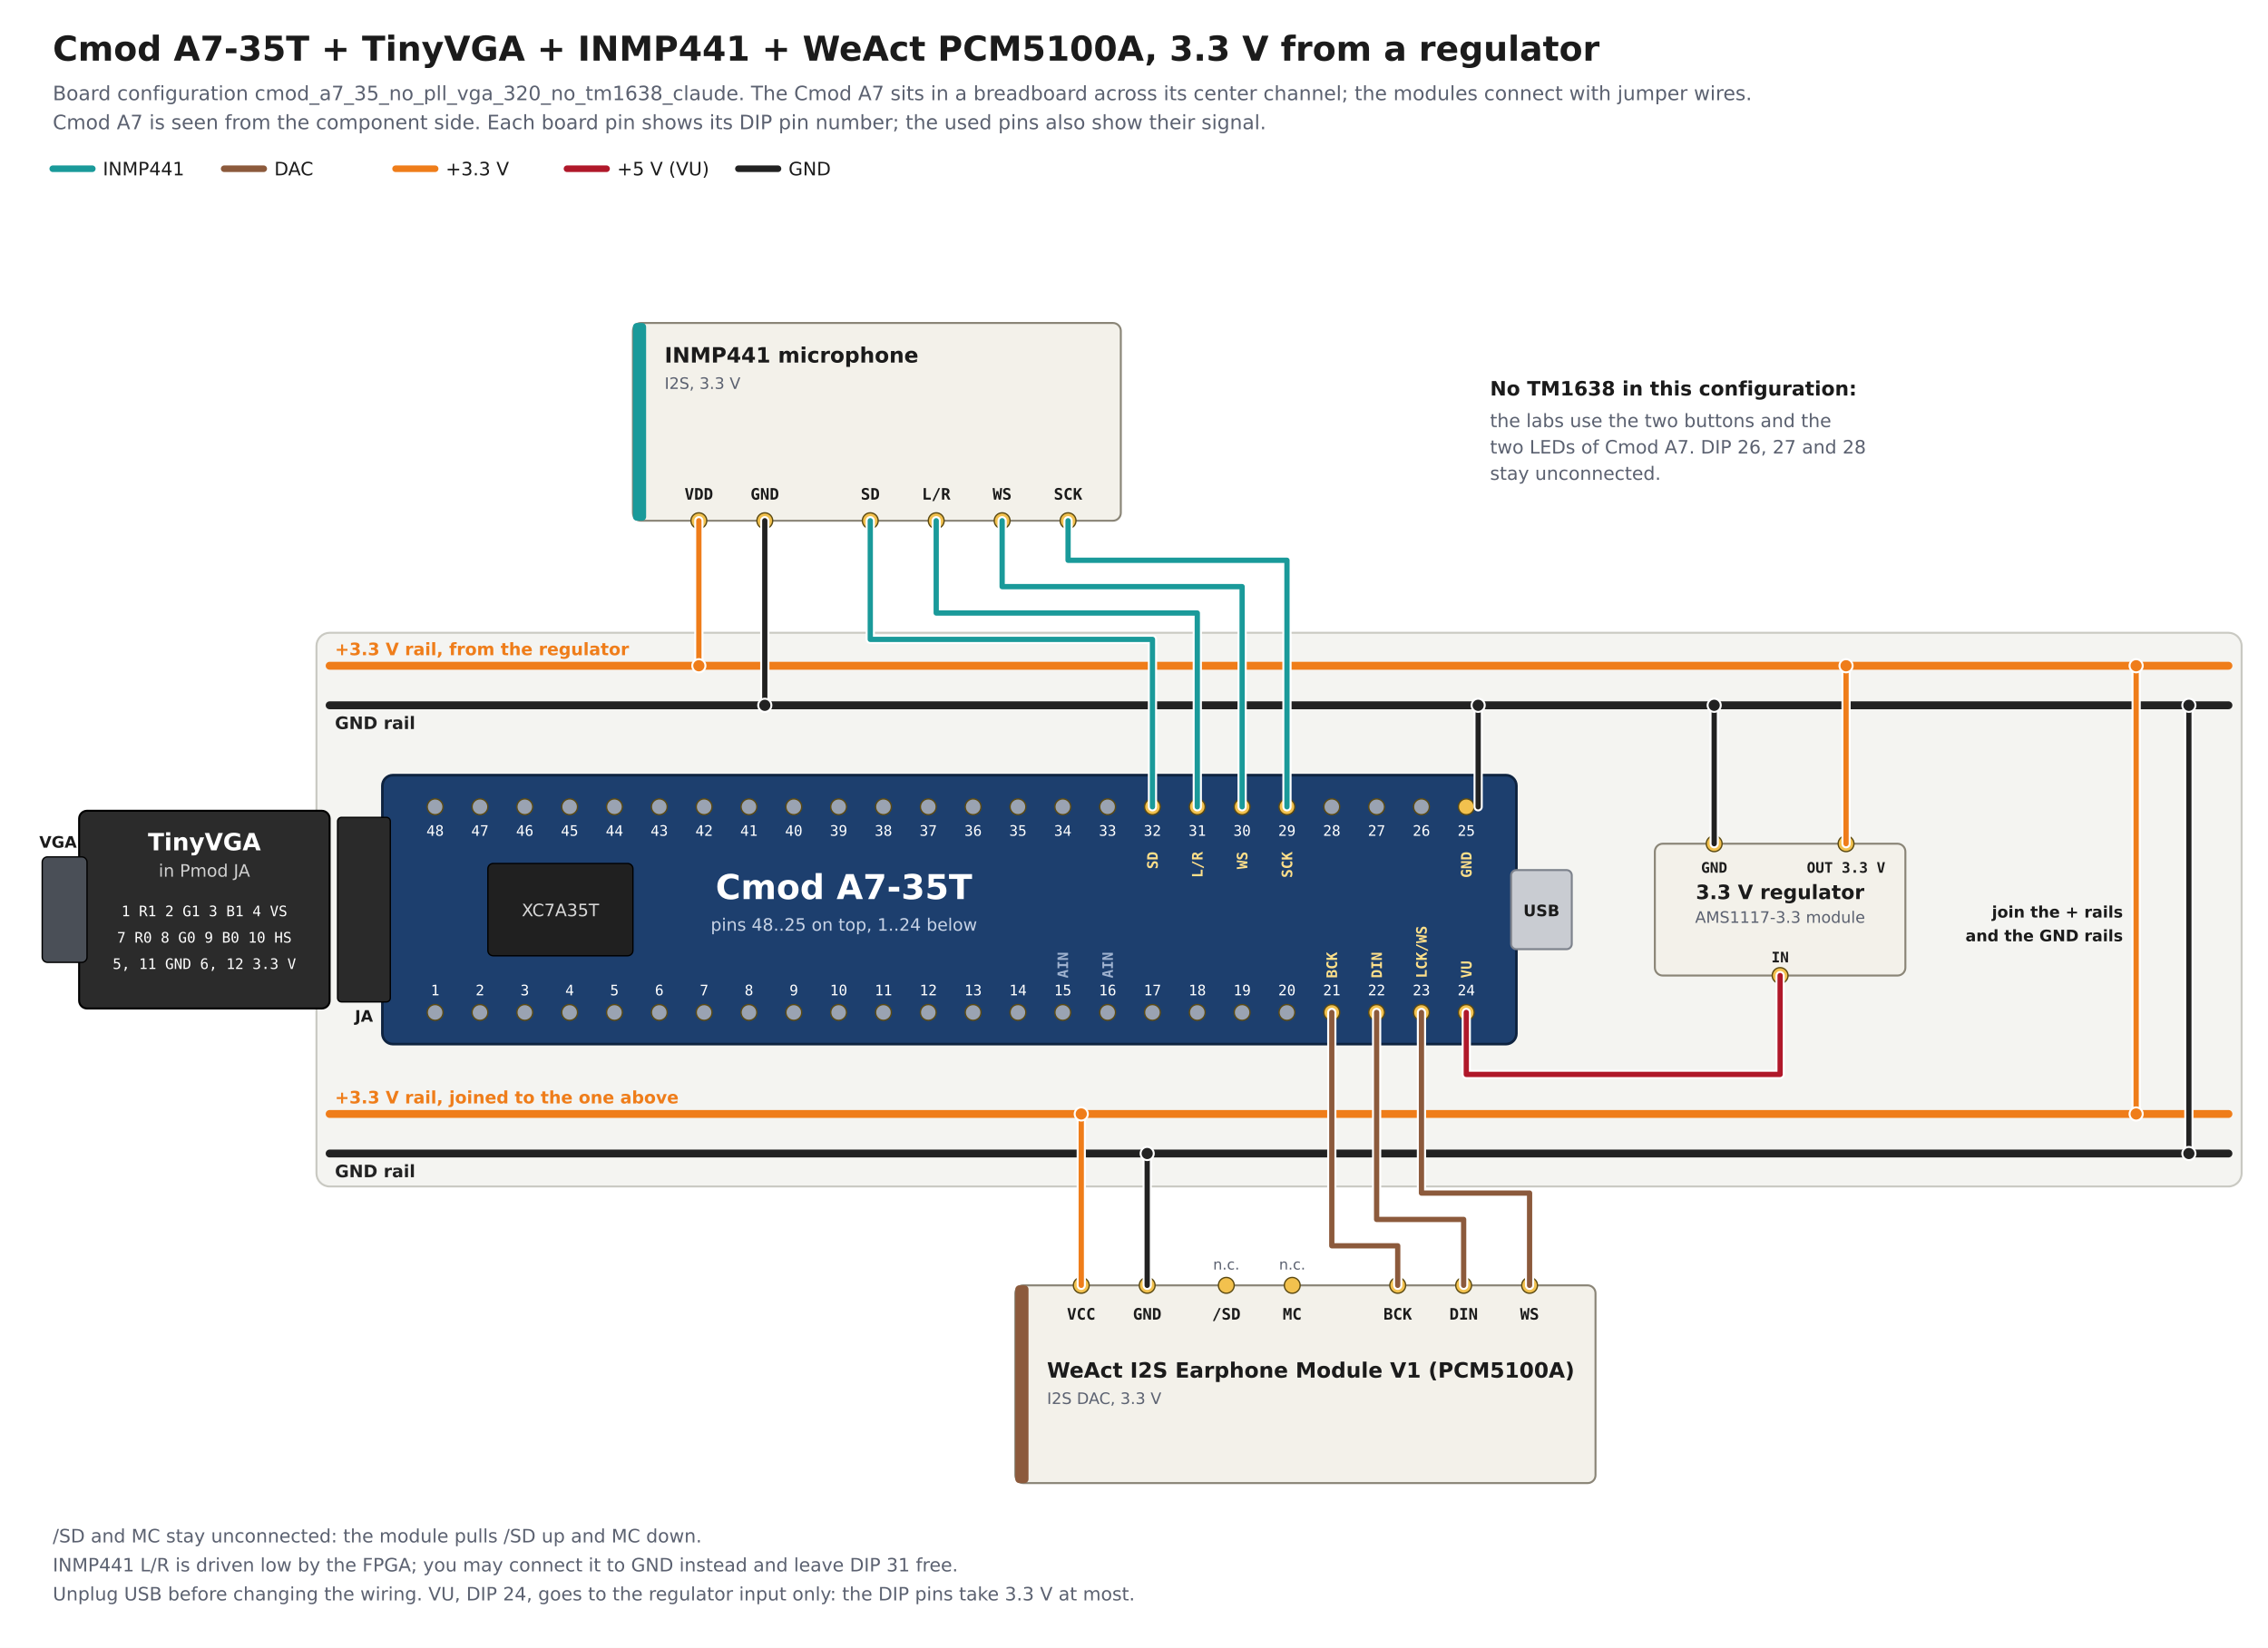
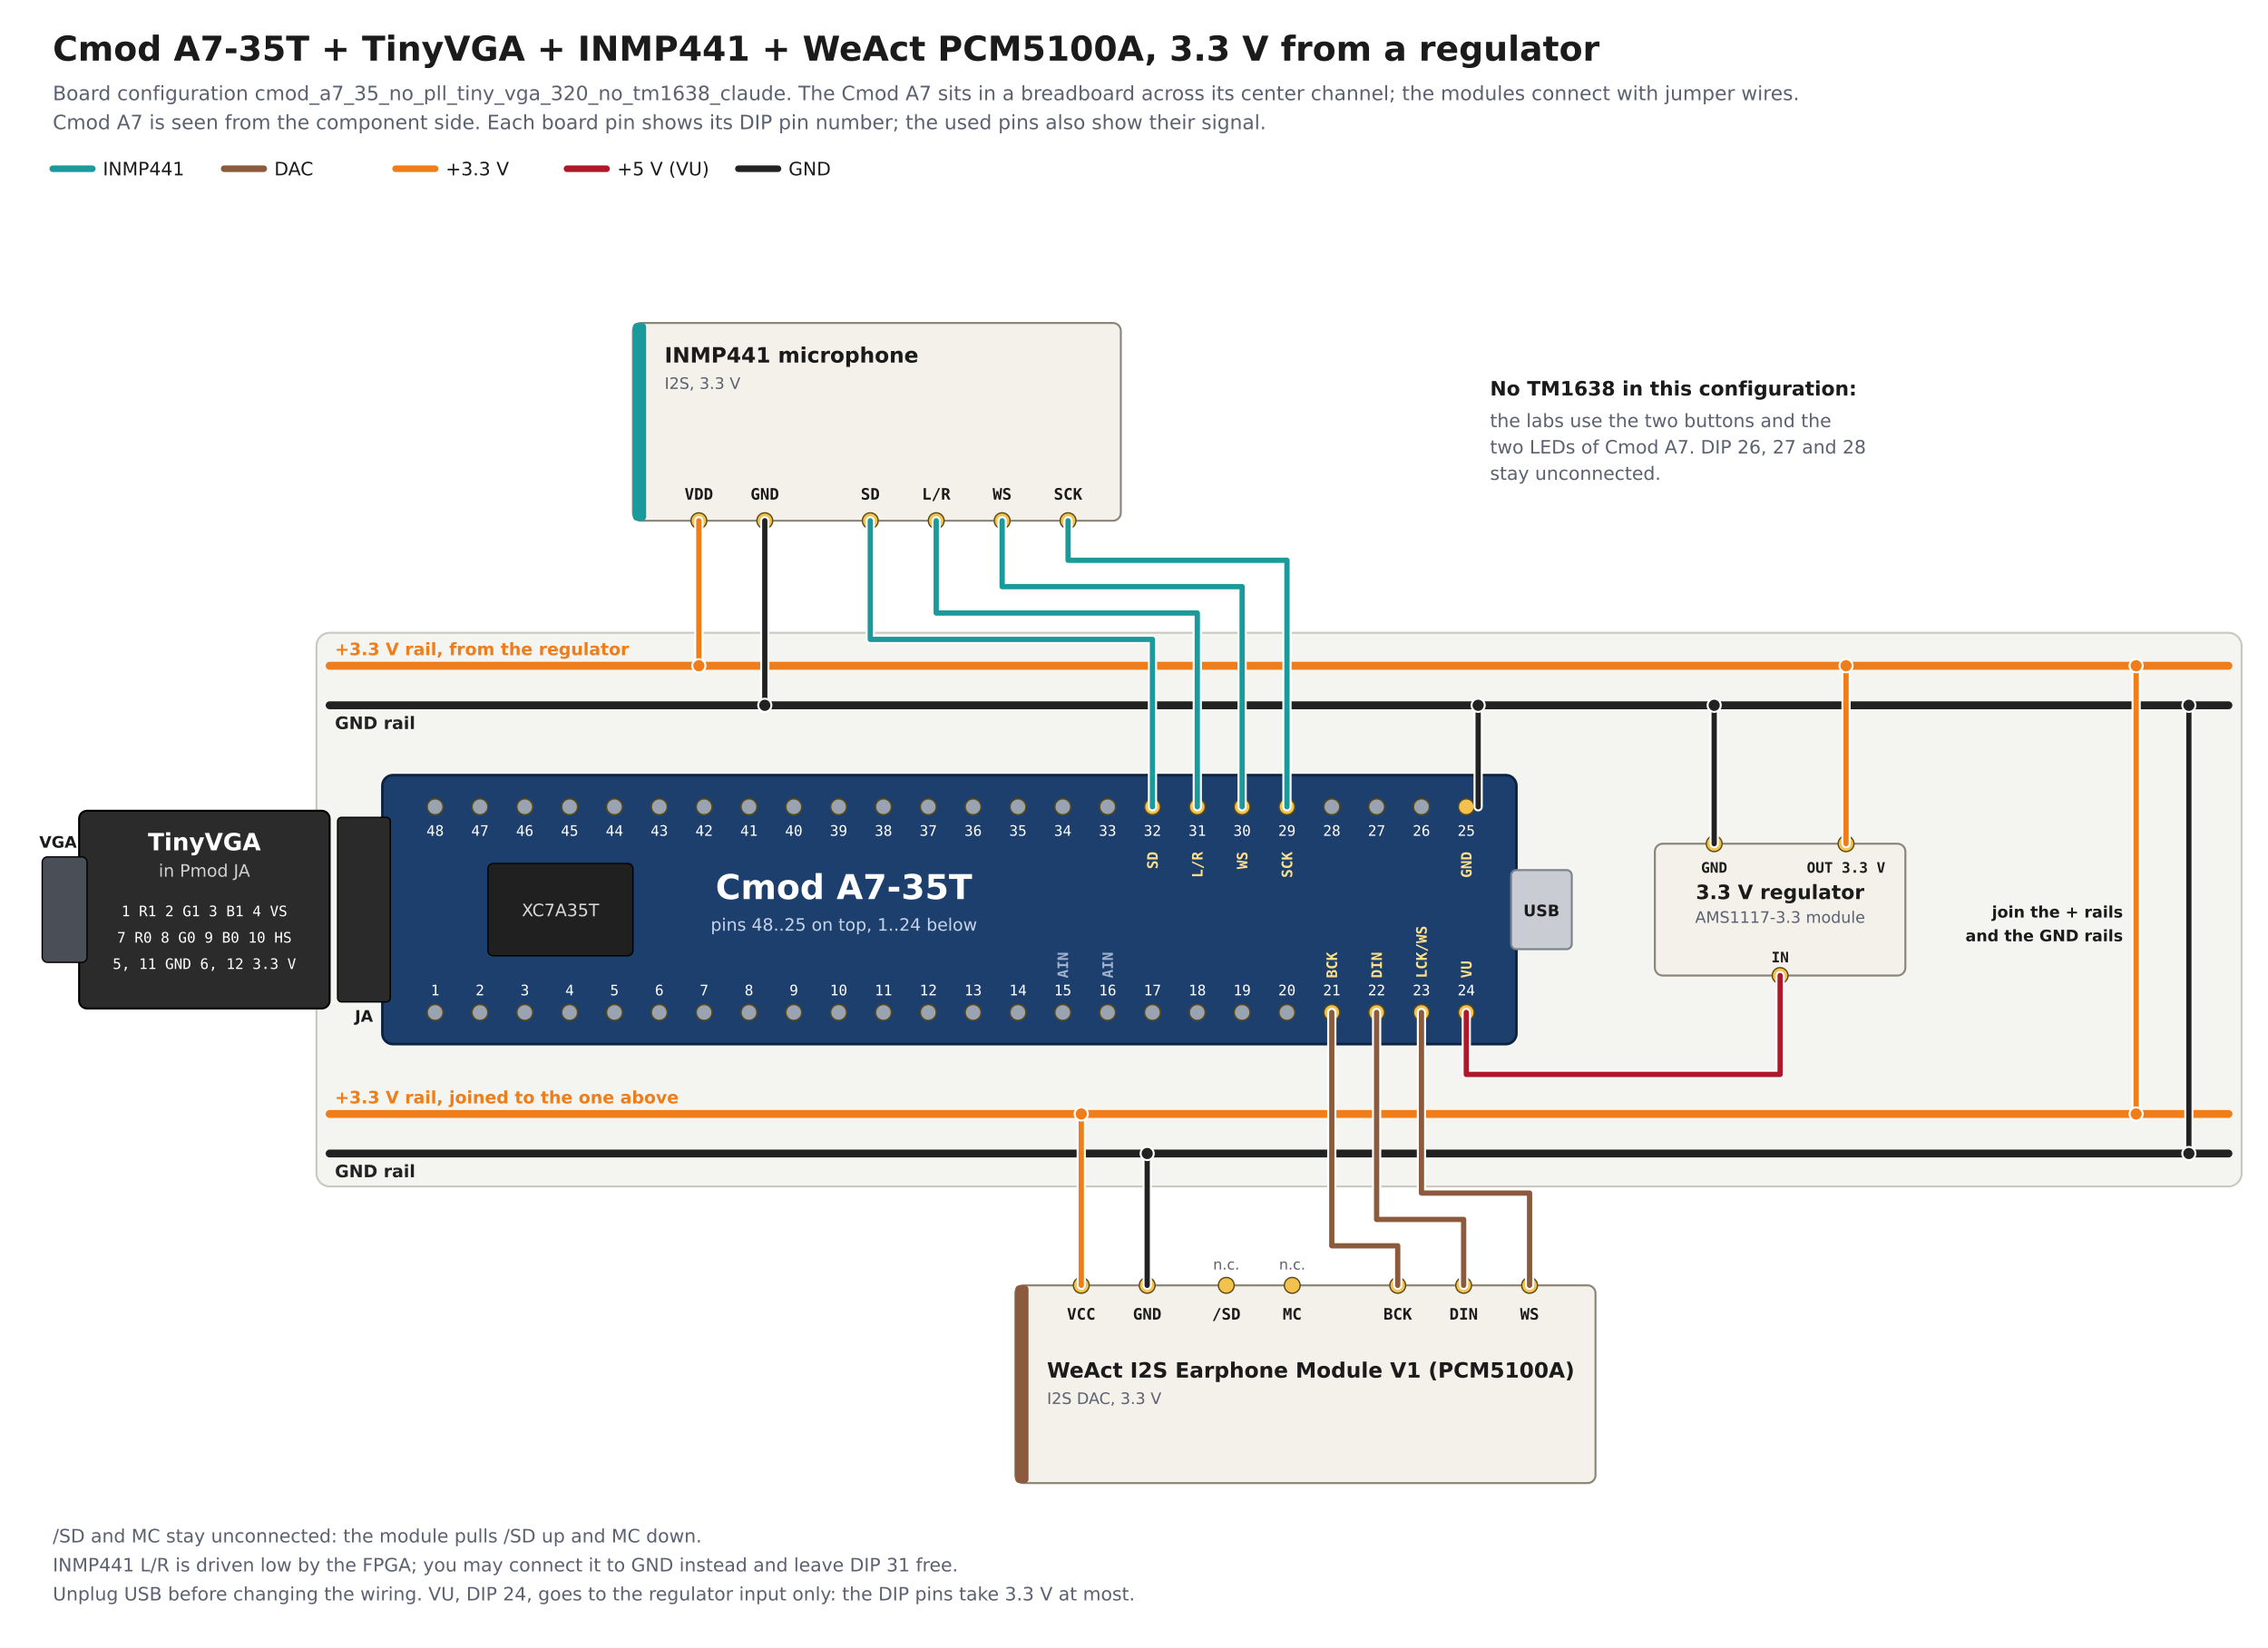
<svg xmlns="http://www.w3.org/2000/svg" width="1720" height="1250" viewBox="0 0 1720 1250">
  <rect width="1720" height="1250" fill="#ffffff" />
  <text x="40" y="46" font-family="DejaVu Sans, Liberation Sans, Arial, sans-serif" font-size="26" font-weight="bold" fill="#1b1b1b" text-anchor="start">Cmod A7-35T + TinyVGA + INMP441 + WeAct PCM5100A, 3.3 V from a regulator</text>
-   <text x="40" y="76" font-family="DejaVu Sans, Liberation Sans, Arial, sans-serif" font-size="15" font-weight="normal" fill="#5b6170" text-anchor="start">Board configuration cmod_a7_35_no_pll_vga_320_no_tm1638_claude. The Cmod A7 sits in a breadboard across its center channel; the modules connect with jumper wires.</text>
+   <text x="40" y="76" font-family="DejaVu Sans, Liberation Sans, Arial, sans-serif" font-size="15" font-weight="normal" fill="#5b6170" text-anchor="start">Board configuration cmod_a7_35_no_pll_tiny_vga_320_no_tm1638_claude. The Cmod A7 sits in a breadboard across its center channel; the modules connect with jumper wires.</text>
  <text x="40" y="98" font-family="DejaVu Sans, Liberation Sans, Arial, sans-serif" font-size="15" font-weight="normal" fill="#5b6170" text-anchor="start">Cmod A7 is seen from the component side. Each board pin shows its DIP pin number; the used pins also show their signal.</text>
  <line x1="40" y1="128" x2="70" y2="128" stroke="#1a9a9a" stroke-width="5" stroke-linecap="round" />
  <text x="78" y="133" font-family="DejaVu Sans, Liberation Sans, Arial, sans-serif" font-size="14" font-weight="normal" fill="#1b1b1b" text-anchor="start">INMP441</text>
  <line x1="170" y1="128" x2="200" y2="128" stroke="#8c5a3c" stroke-width="5" stroke-linecap="round" />
  <text x="208" y="133" font-family="DejaVu Sans, Liberation Sans, Arial, sans-serif" font-size="14" font-weight="normal" fill="#1b1b1b" text-anchor="start">DAC</text>
  <line x1="300" y1="128" x2="330" y2="128" stroke="#ef7d1a" stroke-width="5" stroke-linecap="round" />
  <text x="338" y="133" font-family="DejaVu Sans, Liberation Sans, Arial, sans-serif" font-size="14" font-weight="normal" fill="#1b1b1b" text-anchor="start">+3.3 V</text>
  <line x1="430" y1="128" x2="460" y2="128" stroke="#b0182a" stroke-width="5" stroke-linecap="round" />
  <text x="468" y="133" font-family="DejaVu Sans, Liberation Sans, Arial, sans-serif" font-size="14" font-weight="normal" fill="#1b1b1b" text-anchor="start">+5 V (VU)</text>
  <line x1="560" y1="128" x2="590" y2="128" stroke="#222222" stroke-width="5" stroke-linecap="round" />
  <text x="598" y="133" font-family="DejaVu Sans, Liberation Sans, Arial, sans-serif" font-size="14" font-weight="normal" fill="#1b1b1b" text-anchor="start">GND</text>
  <g transform="translate(0 0)">
    <rect x="240" y="480" width="1460" height="420" rx="10" fill="#f4f4f1" stroke="#c9c9c2" stroke-width="1.5" />
    <text x="254" y="497" font-family="DejaVu Sans, Liberation Sans, Arial, sans-serif" font-size="13" font-weight="bold" fill="#ef7d1a" text-anchor="start">+3.3 V rail, from the regulator</text>
    <text x="254" y="553" font-family="DejaVu Sans, Liberation Sans, Arial, sans-serif" font-size="13" font-weight="bold" fill="#222222" text-anchor="start">GND rail</text>
    <text x="254" y="837" font-family="DejaVu Sans, Liberation Sans, Arial, sans-serif" font-size="13" font-weight="bold" fill="#ef7d1a" text-anchor="start">+3.3 V rail, joined to the one above</text>
    <text x="254" y="893" font-family="DejaVu Sans, Liberation Sans, Arial, sans-serif" font-size="13" font-weight="bold" fill="#222222" text-anchor="start">GND rail</text>
    <line x1="250" y1="505" x2="1690" y2="505" stroke="#ef7d1a" stroke-width="6" stroke-linecap="round" />
    <line x1="250" y1="535" x2="1690" y2="535" stroke="#222222" stroke-width="6" stroke-linecap="round" />
    <line x1="250" y1="845" x2="1690" y2="845" stroke="#ef7d1a" stroke-width="6" stroke-linecap="round" />
    <line x1="250" y1="875" x2="1690" y2="875" stroke="#222222" stroke-width="6" stroke-linecap="round" />
    <rect x="290" y="588" width="860" height="204" rx="8" fill="#1d3f6e" stroke="#0e2340" stroke-width="2" />
    <rect x="1146" y="660" width="46" height="60" rx="4" fill="#c9ccd2" stroke="#7d828c" stroke-width="1.5" />
    <text x="1169" y="695" font-family="DejaVu Sans, Liberation Sans, Arial, sans-serif" font-size="12" font-weight="bold" fill="#1b1b1b" text-anchor="middle">USB</text>
    <rect x="370" y="655" width="110" height="70" rx="4" fill="#202020" stroke="#000000" stroke-width="1" />
    <text x="425" y="695" font-family="DejaVu Sans, Liberation Sans, Arial, sans-serif" font-size="13" font-weight="normal" fill="#d8d8d8" text-anchor="middle">XC7A35T</text>
    <text x="640" y="682" font-family="DejaVu Sans, Liberation Sans, Arial, sans-serif" font-size="26" font-weight="bold" fill="#ffffff" text-anchor="middle">Cmod A7-35T</text>
    <text x="640" y="706" font-family="DejaVu Sans, Liberation Sans, Arial, sans-serif" font-size="13" font-weight="normal" fill="#c7d3e6" text-anchor="middle">pins 48..25 on top, 1..24 below</text>
    <circle cx="330" cy="768" r="6" fill="#9aa3b2" stroke="#5c4a12" stroke-width="1" />
    <text x="330" y="755" font-family="DejaVu Sans Mono, Liberation Mono, monospace" font-size="11" font-weight="normal" fill="#ffffff" text-anchor="middle">1</text>
    <circle cx="364" cy="768" r="6" fill="#9aa3b2" stroke="#5c4a12" stroke-width="1" />
    <text x="364" y="755" font-family="DejaVu Sans Mono, Liberation Mono, monospace" font-size="11" font-weight="normal" fill="#ffffff" text-anchor="middle">2</text>
    <circle cx="398" cy="768" r="6" fill="#9aa3b2" stroke="#5c4a12" stroke-width="1" />
    <text x="398" y="755" font-family="DejaVu Sans Mono, Liberation Mono, monospace" font-size="11" font-weight="normal" fill="#ffffff" text-anchor="middle">3</text>
    <circle cx="432" cy="768" r="6" fill="#9aa3b2" stroke="#5c4a12" stroke-width="1" />
    <text x="432" y="755" font-family="DejaVu Sans Mono, Liberation Mono, monospace" font-size="11" font-weight="normal" fill="#ffffff" text-anchor="middle">4</text>
    <circle cx="466" cy="768" r="6" fill="#9aa3b2" stroke="#5c4a12" stroke-width="1" />
    <text x="466" y="755" font-family="DejaVu Sans Mono, Liberation Mono, monospace" font-size="11" font-weight="normal" fill="#ffffff" text-anchor="middle">5</text>
    <circle cx="500" cy="768" r="6" fill="#9aa3b2" stroke="#5c4a12" stroke-width="1" />
    <text x="500" y="755" font-family="DejaVu Sans Mono, Liberation Mono, monospace" font-size="11" font-weight="normal" fill="#ffffff" text-anchor="middle">6</text>
    <circle cx="534" cy="768" r="6" fill="#9aa3b2" stroke="#5c4a12" stroke-width="1" />
    <text x="534" y="755" font-family="DejaVu Sans Mono, Liberation Mono, monospace" font-size="11" font-weight="normal" fill="#ffffff" text-anchor="middle">7</text>
    <circle cx="568" cy="768" r="6" fill="#9aa3b2" stroke="#5c4a12" stroke-width="1" />
    <text x="568" y="755" font-family="DejaVu Sans Mono, Liberation Mono, monospace" font-size="11" font-weight="normal" fill="#ffffff" text-anchor="middle">8</text>
    <circle cx="602" cy="768" r="6" fill="#9aa3b2" stroke="#5c4a12" stroke-width="1" />
    <text x="602" y="755" font-family="DejaVu Sans Mono, Liberation Mono, monospace" font-size="11" font-weight="normal" fill="#ffffff" text-anchor="middle">9</text>
    <circle cx="636" cy="768" r="6" fill="#9aa3b2" stroke="#5c4a12" stroke-width="1" />
    <text x="636" y="755" font-family="DejaVu Sans Mono, Liberation Mono, monospace" font-size="11" font-weight="normal" fill="#ffffff" text-anchor="middle">10</text>
    <circle cx="670" cy="768" r="6" fill="#9aa3b2" stroke="#5c4a12" stroke-width="1" />
    <text x="670" y="755" font-family="DejaVu Sans Mono, Liberation Mono, monospace" font-size="11" font-weight="normal" fill="#ffffff" text-anchor="middle">11</text>
    <circle cx="704" cy="768" r="6" fill="#9aa3b2" stroke="#5c4a12" stroke-width="1" />
    <text x="704" y="755" font-family="DejaVu Sans Mono, Liberation Mono, monospace" font-size="11" font-weight="normal" fill="#ffffff" text-anchor="middle">12</text>
    <circle cx="738" cy="768" r="6" fill="#9aa3b2" stroke="#5c4a12" stroke-width="1" />
    <text x="738" y="755" font-family="DejaVu Sans Mono, Liberation Mono, monospace" font-size="11" font-weight="normal" fill="#ffffff" text-anchor="middle">13</text>
    <circle cx="772" cy="768" r="6" fill="#9aa3b2" stroke="#5c4a12" stroke-width="1" />
    <text x="772" y="755" font-family="DejaVu Sans Mono, Liberation Mono, monospace" font-size="11" font-weight="normal" fill="#ffffff" text-anchor="middle">14</text>
    <circle cx="806" cy="768" r="6" fill="#9aa3b2" stroke="#5c4a12" stroke-width="1" />
    <text x="806" y="755" font-family="DejaVu Sans Mono, Liberation Mono, monospace" font-size="11" font-weight="normal" fill="#ffffff" text-anchor="middle">15</text>
    <text x="810" y="742" font-family="DejaVu Sans Mono, Liberation Mono, monospace" font-size="11" font-weight="bold" fill="#9fb2cf" text-anchor="start" transform="rotate(-90 810 742)">AIN</text>
    <circle cx="840" cy="768" r="6" fill="#9aa3b2" stroke="#5c4a12" stroke-width="1" />
    <text x="840" y="755" font-family="DejaVu Sans Mono, Liberation Mono, monospace" font-size="11" font-weight="normal" fill="#ffffff" text-anchor="middle">16</text>
    <text x="844" y="742" font-family="DejaVu Sans Mono, Liberation Mono, monospace" font-size="11" font-weight="bold" fill="#9fb2cf" text-anchor="start" transform="rotate(-90 844 742)">AIN</text>
    <circle cx="874" cy="768" r="6" fill="#9aa3b2" stroke="#5c4a12" stroke-width="1" />
    <text x="874" y="755" font-family="DejaVu Sans Mono, Liberation Mono, monospace" font-size="11" font-weight="normal" fill="#ffffff" text-anchor="middle">17</text>
    <circle cx="908" cy="768" r="6" fill="#9aa3b2" stroke="#5c4a12" stroke-width="1" />
    <text x="908" y="755" font-family="DejaVu Sans Mono, Liberation Mono, monospace" font-size="11" font-weight="normal" fill="#ffffff" text-anchor="middle">18</text>
    <circle cx="942" cy="768" r="6" fill="#9aa3b2" stroke="#5c4a12" stroke-width="1" />
    <text x="942" y="755" font-family="DejaVu Sans Mono, Liberation Mono, monospace" font-size="11" font-weight="normal" fill="#ffffff" text-anchor="middle">19</text>
    <circle cx="976" cy="768" r="6" fill="#9aa3b2" stroke="#5c4a12" stroke-width="1" />
    <text x="976" y="755" font-family="DejaVu Sans Mono, Liberation Mono, monospace" font-size="11" font-weight="normal" fill="#ffffff" text-anchor="middle">20</text>
    <circle cx="1010" cy="768" r="6" fill="#f2c14e" stroke="#5c4a12" stroke-width="1" />
    <text x="1010" y="755" font-family="DejaVu Sans Mono, Liberation Mono, monospace" font-size="11" font-weight="normal" fill="#ffffff" text-anchor="middle">21</text>
    <text x="1014" y="742" font-family="DejaVu Sans Mono, Liberation Mono, monospace" font-size="11" font-weight="bold" fill="#ffe08a" text-anchor="start" transform="rotate(-90 1014 742)">BCK</text>
    <circle cx="1044" cy="768" r="6" fill="#f2c14e" stroke="#5c4a12" stroke-width="1" />
    <text x="1044" y="755" font-family="DejaVu Sans Mono, Liberation Mono, monospace" font-size="11" font-weight="normal" fill="#ffffff" text-anchor="middle">22</text>
    <text x="1048" y="742" font-family="DejaVu Sans Mono, Liberation Mono, monospace" font-size="11" font-weight="bold" fill="#ffe08a" text-anchor="start" transform="rotate(-90 1048 742)">DIN</text>
    <circle cx="1078" cy="768" r="6" fill="#f2c14e" stroke="#5c4a12" stroke-width="1" />
    <text x="1078" y="755" font-family="DejaVu Sans Mono, Liberation Mono, monospace" font-size="11" font-weight="normal" fill="#ffffff" text-anchor="middle">23</text>
    <text x="1082" y="742" font-family="DejaVu Sans Mono, Liberation Mono, monospace" font-size="11" font-weight="bold" fill="#ffe08a" text-anchor="start" transform="rotate(-90 1082 742)">LCK/WS</text>
    <circle cx="1112" cy="768" r="6" fill="#f2c14e" stroke="#5c4a12" stroke-width="1" />
    <text x="1112" y="755" font-family="DejaVu Sans Mono, Liberation Mono, monospace" font-size="11" font-weight="normal" fill="#ffffff" text-anchor="middle">24</text>
    <text x="1116" y="742" font-family="DejaVu Sans Mono, Liberation Mono, monospace" font-size="11" font-weight="bold" fill="#ffe08a" text-anchor="start" transform="rotate(-90 1116 742)">VU</text>
    <circle cx="1112" cy="612" r="6" fill="#f2c14e" stroke="#5c4a12" stroke-width="1" />
    <text x="1112" y="634" font-family="DejaVu Sans Mono, Liberation Mono, monospace" font-size="11" font-weight="normal" fill="#ffffff" text-anchor="middle">25</text>
    <text x="1116" y="646" font-family="DejaVu Sans Mono, Liberation Mono, monospace" font-size="11" font-weight="bold" fill="#ffe08a" text-anchor="end" transform="rotate(-90 1116 646)">GND</text>
    <circle cx="1078" cy="612" r="6" fill="#9aa3b2" stroke="#5c4a12" stroke-width="1" />
    <text x="1078" y="634" font-family="DejaVu Sans Mono, Liberation Mono, monospace" font-size="11" font-weight="normal" fill="#ffffff" text-anchor="middle">26</text>
    <circle cx="1044" cy="612" r="6" fill="#9aa3b2" stroke="#5c4a12" stroke-width="1" />
    <text x="1044" y="634" font-family="DejaVu Sans Mono, Liberation Mono, monospace" font-size="11" font-weight="normal" fill="#ffffff" text-anchor="middle">27</text>
    <circle cx="1010" cy="612" r="6" fill="#9aa3b2" stroke="#5c4a12" stroke-width="1" />
    <text x="1010" y="634" font-family="DejaVu Sans Mono, Liberation Mono, monospace" font-size="11" font-weight="normal" fill="#ffffff" text-anchor="middle">28</text>
    <circle cx="976" cy="612" r="6" fill="#f2c14e" stroke="#5c4a12" stroke-width="1" />
    <text x="976" y="634" font-family="DejaVu Sans Mono, Liberation Mono, monospace" font-size="11" font-weight="normal" fill="#ffffff" text-anchor="middle">29</text>
    <text x="980" y="646" font-family="DejaVu Sans Mono, Liberation Mono, monospace" font-size="11" font-weight="bold" fill="#ffe08a" text-anchor="end" transform="rotate(-90 980 646)">SCK</text>
    <circle cx="942" cy="612" r="6" fill="#f2c14e" stroke="#5c4a12" stroke-width="1" />
    <text x="942" y="634" font-family="DejaVu Sans Mono, Liberation Mono, monospace" font-size="11" font-weight="normal" fill="#ffffff" text-anchor="middle">30</text>
    <text x="946" y="646" font-family="DejaVu Sans Mono, Liberation Mono, monospace" font-size="11" font-weight="bold" fill="#ffe08a" text-anchor="end" transform="rotate(-90 946 646)">WS</text>
    <circle cx="908" cy="612" r="6" fill="#f2c14e" stroke="#5c4a12" stroke-width="1" />
    <text x="908" y="634" font-family="DejaVu Sans Mono, Liberation Mono, monospace" font-size="11" font-weight="normal" fill="#ffffff" text-anchor="middle">31</text>
    <text x="912" y="646" font-family="DejaVu Sans Mono, Liberation Mono, monospace" font-size="11" font-weight="bold" fill="#ffe08a" text-anchor="end" transform="rotate(-90 912 646)">L/R</text>
    <circle cx="874" cy="612" r="6" fill="#f2c14e" stroke="#5c4a12" stroke-width="1" />
    <text x="874" y="634" font-family="DejaVu Sans Mono, Liberation Mono, monospace" font-size="11" font-weight="normal" fill="#ffffff" text-anchor="middle">32</text>
    <text x="878" y="646" font-family="DejaVu Sans Mono, Liberation Mono, monospace" font-size="11" font-weight="bold" fill="#ffe08a" text-anchor="end" transform="rotate(-90 878 646)">SD</text>
    <circle cx="840" cy="612" r="6" fill="#9aa3b2" stroke="#5c4a12" stroke-width="1" />
    <text x="840" y="634" font-family="DejaVu Sans Mono, Liberation Mono, monospace" font-size="11" font-weight="normal" fill="#ffffff" text-anchor="middle">33</text>
    <circle cx="806" cy="612" r="6" fill="#9aa3b2" stroke="#5c4a12" stroke-width="1" />
    <text x="806" y="634" font-family="DejaVu Sans Mono, Liberation Mono, monospace" font-size="11" font-weight="normal" fill="#ffffff" text-anchor="middle">34</text>
    <circle cx="772" cy="612" r="6" fill="#9aa3b2" stroke="#5c4a12" stroke-width="1" />
    <text x="772" y="634" font-family="DejaVu Sans Mono, Liberation Mono, monospace" font-size="11" font-weight="normal" fill="#ffffff" text-anchor="middle">35</text>
    <circle cx="738" cy="612" r="6" fill="#9aa3b2" stroke="#5c4a12" stroke-width="1" />
    <text x="738" y="634" font-family="DejaVu Sans Mono, Liberation Mono, monospace" font-size="11" font-weight="normal" fill="#ffffff" text-anchor="middle">36</text>
    <circle cx="704" cy="612" r="6" fill="#9aa3b2" stroke="#5c4a12" stroke-width="1" />
    <text x="704" y="634" font-family="DejaVu Sans Mono, Liberation Mono, monospace" font-size="11" font-weight="normal" fill="#ffffff" text-anchor="middle">37</text>
    <circle cx="670" cy="612" r="6" fill="#9aa3b2" stroke="#5c4a12" stroke-width="1" />
    <text x="670" y="634" font-family="DejaVu Sans Mono, Liberation Mono, monospace" font-size="11" font-weight="normal" fill="#ffffff" text-anchor="middle">38</text>
    <circle cx="636" cy="612" r="6" fill="#9aa3b2" stroke="#5c4a12" stroke-width="1" />
    <text x="636" y="634" font-family="DejaVu Sans Mono, Liberation Mono, monospace" font-size="11" font-weight="normal" fill="#ffffff" text-anchor="middle">39</text>
    <circle cx="602" cy="612" r="6" fill="#9aa3b2" stroke="#5c4a12" stroke-width="1" />
    <text x="602" y="634" font-family="DejaVu Sans Mono, Liberation Mono, monospace" font-size="11" font-weight="normal" fill="#ffffff" text-anchor="middle">40</text>
    <circle cx="568" cy="612" r="6" fill="#9aa3b2" stroke="#5c4a12" stroke-width="1" />
    <text x="568" y="634" font-family="DejaVu Sans Mono, Liberation Mono, monospace" font-size="11" font-weight="normal" fill="#ffffff" text-anchor="middle">41</text>
    <circle cx="534" cy="612" r="6" fill="#9aa3b2" stroke="#5c4a12" stroke-width="1" />
    <text x="534" y="634" font-family="DejaVu Sans Mono, Liberation Mono, monospace" font-size="11" font-weight="normal" fill="#ffffff" text-anchor="middle">42</text>
    <circle cx="500" cy="612" r="6" fill="#9aa3b2" stroke="#5c4a12" stroke-width="1" />
    <text x="500" y="634" font-family="DejaVu Sans Mono, Liberation Mono, monospace" font-size="11" font-weight="normal" fill="#ffffff" text-anchor="middle">43</text>
    <circle cx="466" cy="612" r="6" fill="#9aa3b2" stroke="#5c4a12" stroke-width="1" />
    <text x="466" y="634" font-family="DejaVu Sans Mono, Liberation Mono, monospace" font-size="11" font-weight="normal" fill="#ffffff" text-anchor="middle">44</text>
    <circle cx="432" cy="612" r="6" fill="#9aa3b2" stroke="#5c4a12" stroke-width="1" />
    <text x="432" y="634" font-family="DejaVu Sans Mono, Liberation Mono, monospace" font-size="11" font-weight="normal" fill="#ffffff" text-anchor="middle">45</text>
    <circle cx="398" cy="612" r="6" fill="#9aa3b2" stroke="#5c4a12" stroke-width="1" />
    <text x="398" y="634" font-family="DejaVu Sans Mono, Liberation Mono, monospace" font-size="11" font-weight="normal" fill="#ffffff" text-anchor="middle">46</text>
    <circle cx="364" cy="612" r="6" fill="#9aa3b2" stroke="#5c4a12" stroke-width="1" />
    <text x="364" y="634" font-family="DejaVu Sans Mono, Liberation Mono, monospace" font-size="11" font-weight="normal" fill="#ffffff" text-anchor="middle">47</text>
    <circle cx="330" cy="612" r="6" fill="#9aa3b2" stroke="#5c4a12" stroke-width="1" />
    <text x="330" y="634" font-family="DejaVu Sans Mono, Liberation Mono, monospace" font-size="11" font-weight="normal" fill="#ffffff" text-anchor="middle">48</text>
    <rect x="256" y="620" width="40" height="140" rx="3" fill="#2a2a2a" stroke="#000000" stroke-width="1" />
    <text x="276" y="775" font-family="DejaVu Sans, Liberation Sans, Arial, sans-serif" font-size="12" font-weight="bold" fill="#1b1b1b" text-anchor="middle">JA</text>
    <rect x="60" y="615" width="190" height="150" rx="6" fill="#2b2b2b" stroke="#000000" stroke-width="1.5" />
    <rect x="32" y="650" width="34" height="80" rx="4" fill="#4a4f57" stroke="#000000" stroke-width="1" />
    <text x="155" y="645" font-family="DejaVu Sans, Liberation Sans, Arial, sans-serif" font-size="18" font-weight="bold" fill="#ffffff" text-anchor="middle">TinyVGA</text>
    <text x="155" y="665" font-family="DejaVu Sans, Liberation Sans, Arial, sans-serif" font-size="13" font-weight="normal" fill="#d0d0d0" text-anchor="middle">in Pmod JA</text>
    <text x="155" y="695" font-family="DejaVu Sans Mono, Liberation Mono, monospace" font-size="11" font-weight="normal" fill="#ffffff" text-anchor="middle">1 R1  2 G1  3 B1  4 VS</text>
    <text x="155" y="715" font-family="DejaVu Sans Mono, Liberation Mono, monospace" font-size="11" font-weight="normal" fill="#ffffff" text-anchor="middle">7 R0  8 G0  9 B0 10 HS</text>
    <text x="155" y="735" font-family="DejaVu Sans Mono, Liberation Mono, monospace" font-size="11" font-weight="normal" fill="#ffffff" text-anchor="middle">5, 11 GND   6, 12 3.3 V</text>
    <text x="44" y="643" font-family="DejaVu Sans, Liberation Sans, Arial, sans-serif" font-size="12" font-weight="bold" fill="#1b1b1b" text-anchor="middle">VGA</text>
    <polyline points="1121,612 1121,535" fill="none" stroke="#ffffff" stroke-width="7" stroke-linejoin="round" stroke-linecap="round" />
    <polyline points="1121,612 1121,535" fill="none" stroke="#222222" stroke-width="4" stroke-linejoin="round" stroke-linecap="round" />
    <circle cx="1121" cy="535" r="5" fill="#222222" stroke="#ffffff" stroke-width="1.5" />
    <polyline points="1620,505 1620,845" fill="none" stroke="#ffffff" stroke-width="7" stroke-linejoin="round" stroke-linecap="round" />
    <polyline points="1620,505 1620,845" fill="none" stroke="#ef7d1a" stroke-width="4" stroke-linejoin="round" stroke-linecap="round" />
    <circle cx="1620" cy="505" r="5" fill="#ef7d1a" stroke="#ffffff" stroke-width="1.5" />
    <circle cx="1620" cy="845" r="5" fill="#ef7d1a" stroke="#ffffff" stroke-width="1.5" />
    <polyline points="1660,535 1660,875" fill="none" stroke="#ffffff" stroke-width="7" stroke-linejoin="round" stroke-linecap="round" />
    <polyline points="1660,535 1660,875" fill="none" stroke="#222222" stroke-width="4" stroke-linejoin="round" stroke-linecap="round" />
    <circle cx="1660" cy="535" r="5" fill="#222222" stroke="#ffffff" stroke-width="1.5" />
    <circle cx="1660" cy="875" r="5" fill="#222222" stroke="#ffffff" stroke-width="1.5" />
    <text x="1610" y="696" font-family="DejaVu Sans, Liberation Sans, Arial, sans-serif" font-size="12" font-weight="bold" fill="#1b1b1b" text-anchor="end">join the + rails</text>
    <text x="1610" y="714" font-family="DejaVu Sans, Liberation Sans, Arial, sans-serif" font-size="12" font-weight="bold" fill="#1b1b1b" text-anchor="end">and the GND rails</text>
    <rect x="1255" y="640" width="190" height="100" rx="6" fill="#f3f1ea" stroke="#8a8577" stroke-width="1.5" />
    <text x="1350.0" y="682" font-family="DejaVu Sans, Liberation Sans, Arial, sans-serif" font-size="15" font-weight="bold" fill="#1b1b1b" text-anchor="middle">3.3 V regulator</text>
    <text x="1350.0" y="700" font-family="DejaVu Sans, Liberation Sans, Arial, sans-serif" font-size="12" font-weight="normal" fill="#5b6170" text-anchor="middle">AMS1117-3.3 module</text>
    <circle cx="1300" cy="640" r="6" fill="#f2c14e" stroke="#5c4a12" stroke-width="1" />
    <text x="1300" y="662" font-family="DejaVu Sans Mono, Liberation Mono, monospace" font-size="11" font-weight="bold" fill="#1b1b1b" text-anchor="middle">GND</text>
    <circle cx="1400" cy="640" r="6" fill="#f2c14e" stroke="#5c4a12" stroke-width="1" />
    <text x="1400" y="662" font-family="DejaVu Sans Mono, Liberation Mono, monospace" font-size="11" font-weight="bold" fill="#1b1b1b" text-anchor="middle">OUT 3.3 V</text>
    <circle cx="1350" cy="740" r="6" fill="#f2c14e" stroke="#5c4a12" stroke-width="1" />
    <text x="1350" y="730" font-family="DejaVu Sans Mono, Liberation Mono, monospace" font-size="11" font-weight="bold" fill="#1b1b1b" text-anchor="middle">IN</text>
    <polyline points="1300,640 1300,535" fill="none" stroke="#ffffff" stroke-width="7" stroke-linejoin="round" stroke-linecap="round" />
    <polyline points="1300,640 1300,535" fill="none" stroke="#222222" stroke-width="4" stroke-linejoin="round" stroke-linecap="round" />
    <circle cx="1300" cy="535" r="5" fill="#222222" stroke="#ffffff" stroke-width="1.5" />
    <polyline points="1400,640 1400,505" fill="none" stroke="#ffffff" stroke-width="7" stroke-linejoin="round" stroke-linecap="round" />
    <polyline points="1400,640 1400,505" fill="none" stroke="#ef7d1a" stroke-width="4" stroke-linejoin="round" stroke-linecap="round" />
    <circle cx="1400" cy="505" r="5" fill="#ef7d1a" stroke="#ffffff" stroke-width="1.5" />
    <polyline points="1112,768 1112,815 1350,815 1350,740" fill="none" stroke="#ffffff" stroke-width="7" stroke-linejoin="round" stroke-linecap="round" />
    <polyline points="1112,768 1112,815 1350,815 1350,740" fill="none" stroke="#b0182a" stroke-width="4" stroke-linejoin="round" stroke-linecap="round" />
    <rect x="480" y="245" width="370" height="150" rx="6" fill="#f3f1ea" stroke="#8a8577" stroke-width="1.5" />
    <rect x="480" y="245" width="10" height="150" rx="3" fill="#1a9a9a" stroke="none" stroke-width="1" />
    <text x="504" y="275" font-family="DejaVu Sans, Liberation Sans, Arial, sans-serif" font-size="16" font-weight="bold" fill="#1b1b1b" text-anchor="start">INMP441 microphone</text>
    <text x="504" y="295" font-family="DejaVu Sans, Liberation Sans, Arial, sans-serif" font-size="12" font-weight="normal" fill="#5b6170" text-anchor="start">I2S, 3.3 V</text>
    <circle cx="530" cy="395" r="6" fill="#f2c14e" stroke="#5c4a12" stroke-width="1" />
    <text x="530" y="379" font-family="DejaVu Sans Mono, Liberation Mono, monospace" font-size="12" font-weight="bold" fill="#1b1b1b" text-anchor="middle">VDD</text>
    <circle cx="580" cy="395" r="6" fill="#f2c14e" stroke="#5c4a12" stroke-width="1" />
    <text x="580" y="379" font-family="DejaVu Sans Mono, Liberation Mono, monospace" font-size="12" font-weight="bold" fill="#1b1b1b" text-anchor="middle">GND</text>
    <circle cx="660" cy="395" r="6" fill="#f2c14e" stroke="#5c4a12" stroke-width="1" />
    <text x="660" y="379" font-family="DejaVu Sans Mono, Liberation Mono, monospace" font-size="12" font-weight="bold" fill="#1b1b1b" text-anchor="middle">SD</text>
    <circle cx="710" cy="395" r="6" fill="#f2c14e" stroke="#5c4a12" stroke-width="1" />
    <text x="710" y="379" font-family="DejaVu Sans Mono, Liberation Mono, monospace" font-size="12" font-weight="bold" fill="#1b1b1b" text-anchor="middle">L/R</text>
    <circle cx="760" cy="395" r="6" fill="#f2c14e" stroke="#5c4a12" stroke-width="1" />
    <text x="760" y="379" font-family="DejaVu Sans Mono, Liberation Mono, monospace" font-size="12" font-weight="bold" fill="#1b1b1b" text-anchor="middle">WS</text>
    <circle cx="810" cy="395" r="6" fill="#f2c14e" stroke="#5c4a12" stroke-width="1" />
    <text x="810" y="379" font-family="DejaVu Sans Mono, Liberation Mono, monospace" font-size="12" font-weight="bold" fill="#1b1b1b" text-anchor="middle">SCK</text>
    <polyline points="530,395 530,505" fill="none" stroke="#ffffff" stroke-width="7" stroke-linejoin="round" stroke-linecap="round" />
    <polyline points="530,395 530,505" fill="none" stroke="#ef7d1a" stroke-width="4" stroke-linejoin="round" stroke-linecap="round" />
    <circle cx="530" cy="505" r="5" fill="#ef7d1a" stroke="#ffffff" stroke-width="1.5" />
    <polyline points="580,395 580,535" fill="none" stroke="#ffffff" stroke-width="7" stroke-linejoin="round" stroke-linecap="round" />
    <polyline points="580,395 580,535" fill="none" stroke="#222222" stroke-width="4" stroke-linejoin="round" stroke-linecap="round" />
    <circle cx="580" cy="535" r="5" fill="#222222" stroke="#ffffff" stroke-width="1.5" />
    <polyline points="976,612 976,425 810,425 810,395" fill="none" stroke="#ffffff" stroke-width="7" stroke-linejoin="round" stroke-linecap="round" />
    <polyline points="976,612 976,425 810,425 810,395" fill="none" stroke="#1a9a9a" stroke-width="4" stroke-linejoin="round" stroke-linecap="round" />
    <polyline points="942,612 942,445 760,445 760,395" fill="none" stroke="#ffffff" stroke-width="7" stroke-linejoin="round" stroke-linecap="round" />
    <polyline points="942,612 942,445 760,445 760,395" fill="none" stroke="#1a9a9a" stroke-width="4" stroke-linejoin="round" stroke-linecap="round" />
    <polyline points="908,612 908,465 710,465 710,395" fill="none" stroke="#ffffff" stroke-width="7" stroke-linejoin="round" stroke-linecap="round" />
    <polyline points="908,612 908,465 710,465 710,395" fill="none" stroke="#1a9a9a" stroke-width="4" stroke-linejoin="round" stroke-linecap="round" />
    <polyline points="874,612 874,485 660,485 660,395" fill="none" stroke="#ffffff" stroke-width="7" stroke-linejoin="round" stroke-linecap="round" />
    <polyline points="874,612 874,485 660,485 660,395" fill="none" stroke="#1a9a9a" stroke-width="4" stroke-linejoin="round" stroke-linecap="round" />
    <text x="1130" y="300" font-family="DejaVu Sans, Liberation Sans, Arial, sans-serif" font-size="15" font-weight="bold" fill="#1b1b1b" text-anchor="start">No TM1638 in this configuration:</text>
    <text x="1130" y="324" font-family="DejaVu Sans, Liberation Sans, Arial, sans-serif" font-size="14" font-weight="normal" fill="#5b6170" text-anchor="start">the labs use the two buttons and the</text>
    <text x="1130" y="344" font-family="DejaVu Sans, Liberation Sans, Arial, sans-serif" font-size="14" font-weight="normal" fill="#5b6170" text-anchor="start">two LEDs of Cmod A7. DIP 26, 27 and 28</text>
    <text x="1130" y="364" font-family="DejaVu Sans, Liberation Sans, Arial, sans-serif" font-size="14" font-weight="normal" fill="#5b6170" text-anchor="start">stay unconnected.</text>
    <rect x="770" y="975" width="440" height="150" rx="6" fill="#f3f1ea" stroke="#8a8577" stroke-width="1.5" />
    <rect x="770" y="975" width="10" height="150" rx="3" fill="#8c5a3c" stroke="none" stroke-width="1" />
    <text x="794" y="1045" font-family="DejaVu Sans, Liberation Sans, Arial, sans-serif" font-size="16" font-weight="bold" fill="#1b1b1b" text-anchor="start">WeAct I2S Earphone Module V1 (PCM5100A)</text>
    <text x="794" y="1065" font-family="DejaVu Sans, Liberation Sans, Arial, sans-serif" font-size="12" font-weight="normal" fill="#5b6170" text-anchor="start">I2S DAC, 3.3 V</text>
    <circle cx="820" cy="975" r="6" fill="#f2c14e" stroke="#5c4a12" stroke-width="1" />
    <text x="820" y="1001" font-family="DejaVu Sans Mono, Liberation Mono, monospace" font-size="12" font-weight="bold" fill="#1b1b1b" text-anchor="middle">VCC</text>
    <circle cx="870" cy="975" r="6" fill="#f2c14e" stroke="#5c4a12" stroke-width="1" />
    <text x="870" y="1001" font-family="DejaVu Sans Mono, Liberation Mono, monospace" font-size="12" font-weight="bold" fill="#1b1b1b" text-anchor="middle">GND</text>
    <circle cx="930" cy="975" r="6" fill="#f2c14e" stroke="#5c4a12" stroke-width="1" />
    <text x="930" y="1001" font-family="DejaVu Sans Mono, Liberation Mono, monospace" font-size="12" font-weight="bold" fill="#1b1b1b" text-anchor="middle">/SD</text>
    <circle cx="980" cy="975" r="6" fill="#f2c14e" stroke="#5c4a12" stroke-width="1" />
    <text x="980" y="1001" font-family="DejaVu Sans Mono, Liberation Mono, monospace" font-size="12" font-weight="bold" fill="#1b1b1b" text-anchor="middle">MC</text>
    <circle cx="1060" cy="975" r="6" fill="#f2c14e" stroke="#5c4a12" stroke-width="1" />
    <text x="1060" y="1001" font-family="DejaVu Sans Mono, Liberation Mono, monospace" font-size="12" font-weight="bold" fill="#1b1b1b" text-anchor="middle">BCK</text>
    <circle cx="1110" cy="975" r="6" fill="#f2c14e" stroke="#5c4a12" stroke-width="1" />
    <text x="1110" y="1001" font-family="DejaVu Sans Mono, Liberation Mono, monospace" font-size="12" font-weight="bold" fill="#1b1b1b" text-anchor="middle">DIN</text>
    <circle cx="1160" cy="975" r="6" fill="#f2c14e" stroke="#5c4a12" stroke-width="1" />
    <text x="1160" y="1001" font-family="DejaVu Sans Mono, Liberation Mono, monospace" font-size="12" font-weight="bold" fill="#1b1b1b" text-anchor="middle">WS</text>
    <polyline points="820,975 820,845" fill="none" stroke="#ffffff" stroke-width="7" stroke-linejoin="round" stroke-linecap="round" />
    <polyline points="820,975 820,845" fill="none" stroke="#ef7d1a" stroke-width="4" stroke-linejoin="round" stroke-linecap="round" />
    <circle cx="820" cy="845" r="5" fill="#ef7d1a" stroke="#ffffff" stroke-width="1.5" />
    <polyline points="870,975 870,875" fill="none" stroke="#ffffff" stroke-width="7" stroke-linejoin="round" stroke-linecap="round" />
    <polyline points="870,975 870,875" fill="none" stroke="#222222" stroke-width="4" stroke-linejoin="round" stroke-linecap="round" />
    <circle cx="870" cy="875" r="5" fill="#222222" stroke="#ffffff" stroke-width="1.5" />
    <text x="930" y="963" font-family="DejaVu Sans, Liberation Sans, Arial, sans-serif" font-size="11" font-weight="normal" fill="#5b6170" text-anchor="middle">n.c.</text>
    <text x="980" y="963" font-family="DejaVu Sans, Liberation Sans, Arial, sans-serif" font-size="11" font-weight="normal" fill="#5b6170" text-anchor="middle">n.c.</text>
    <polyline points="1010,768 1010,945 1060,945 1060,975" fill="none" stroke="#ffffff" stroke-width="7" stroke-linejoin="round" stroke-linecap="round" />
    <polyline points="1010,768 1010,945 1060,945 1060,975" fill="none" stroke="#8c5a3c" stroke-width="4" stroke-linejoin="round" stroke-linecap="round" />
    <polyline points="1044,768 1044,925 1110,925 1110,975" fill="none" stroke="#ffffff" stroke-width="7" stroke-linejoin="round" stroke-linecap="round" />
    <polyline points="1044,768 1044,925 1110,925 1110,975" fill="none" stroke="#8c5a3c" stroke-width="4" stroke-linejoin="round" stroke-linecap="round" />
    <polyline points="1078,768 1078,905 1160,905 1160,975" fill="none" stroke="#ffffff" stroke-width="7" stroke-linejoin="round" stroke-linecap="round" />
    <polyline points="1078,768 1078,905 1160,905 1160,975" fill="none" stroke="#8c5a3c" stroke-width="4" stroke-linejoin="round" stroke-linecap="round" />
  </g>
  <text x="40" y="1170" font-family="DejaVu Sans, Liberation Sans, Arial, sans-serif" font-size="14" font-weight="normal" fill="#5b6170" text-anchor="start">/SD and MC stay unconnected: the module pulls /SD up and MC down.</text>
  <text x="40" y="1192" font-family="DejaVu Sans, Liberation Sans, Arial, sans-serif" font-size="14" font-weight="normal" fill="#5b6170" text-anchor="start">INMP441 L/R is driven low by the FPGA; you may connect it to GND instead and leave DIP 31 free.</text>
  <text x="40" y="1214" font-family="DejaVu Sans, Liberation Sans, Arial, sans-serif" font-size="14" font-weight="normal" fill="#5b6170" text-anchor="start">Unplug USB before changing the wiring. VU, DIP 24, goes to the regulator input only: the DIP pins take 3.3 V at most.</text>
</svg>
